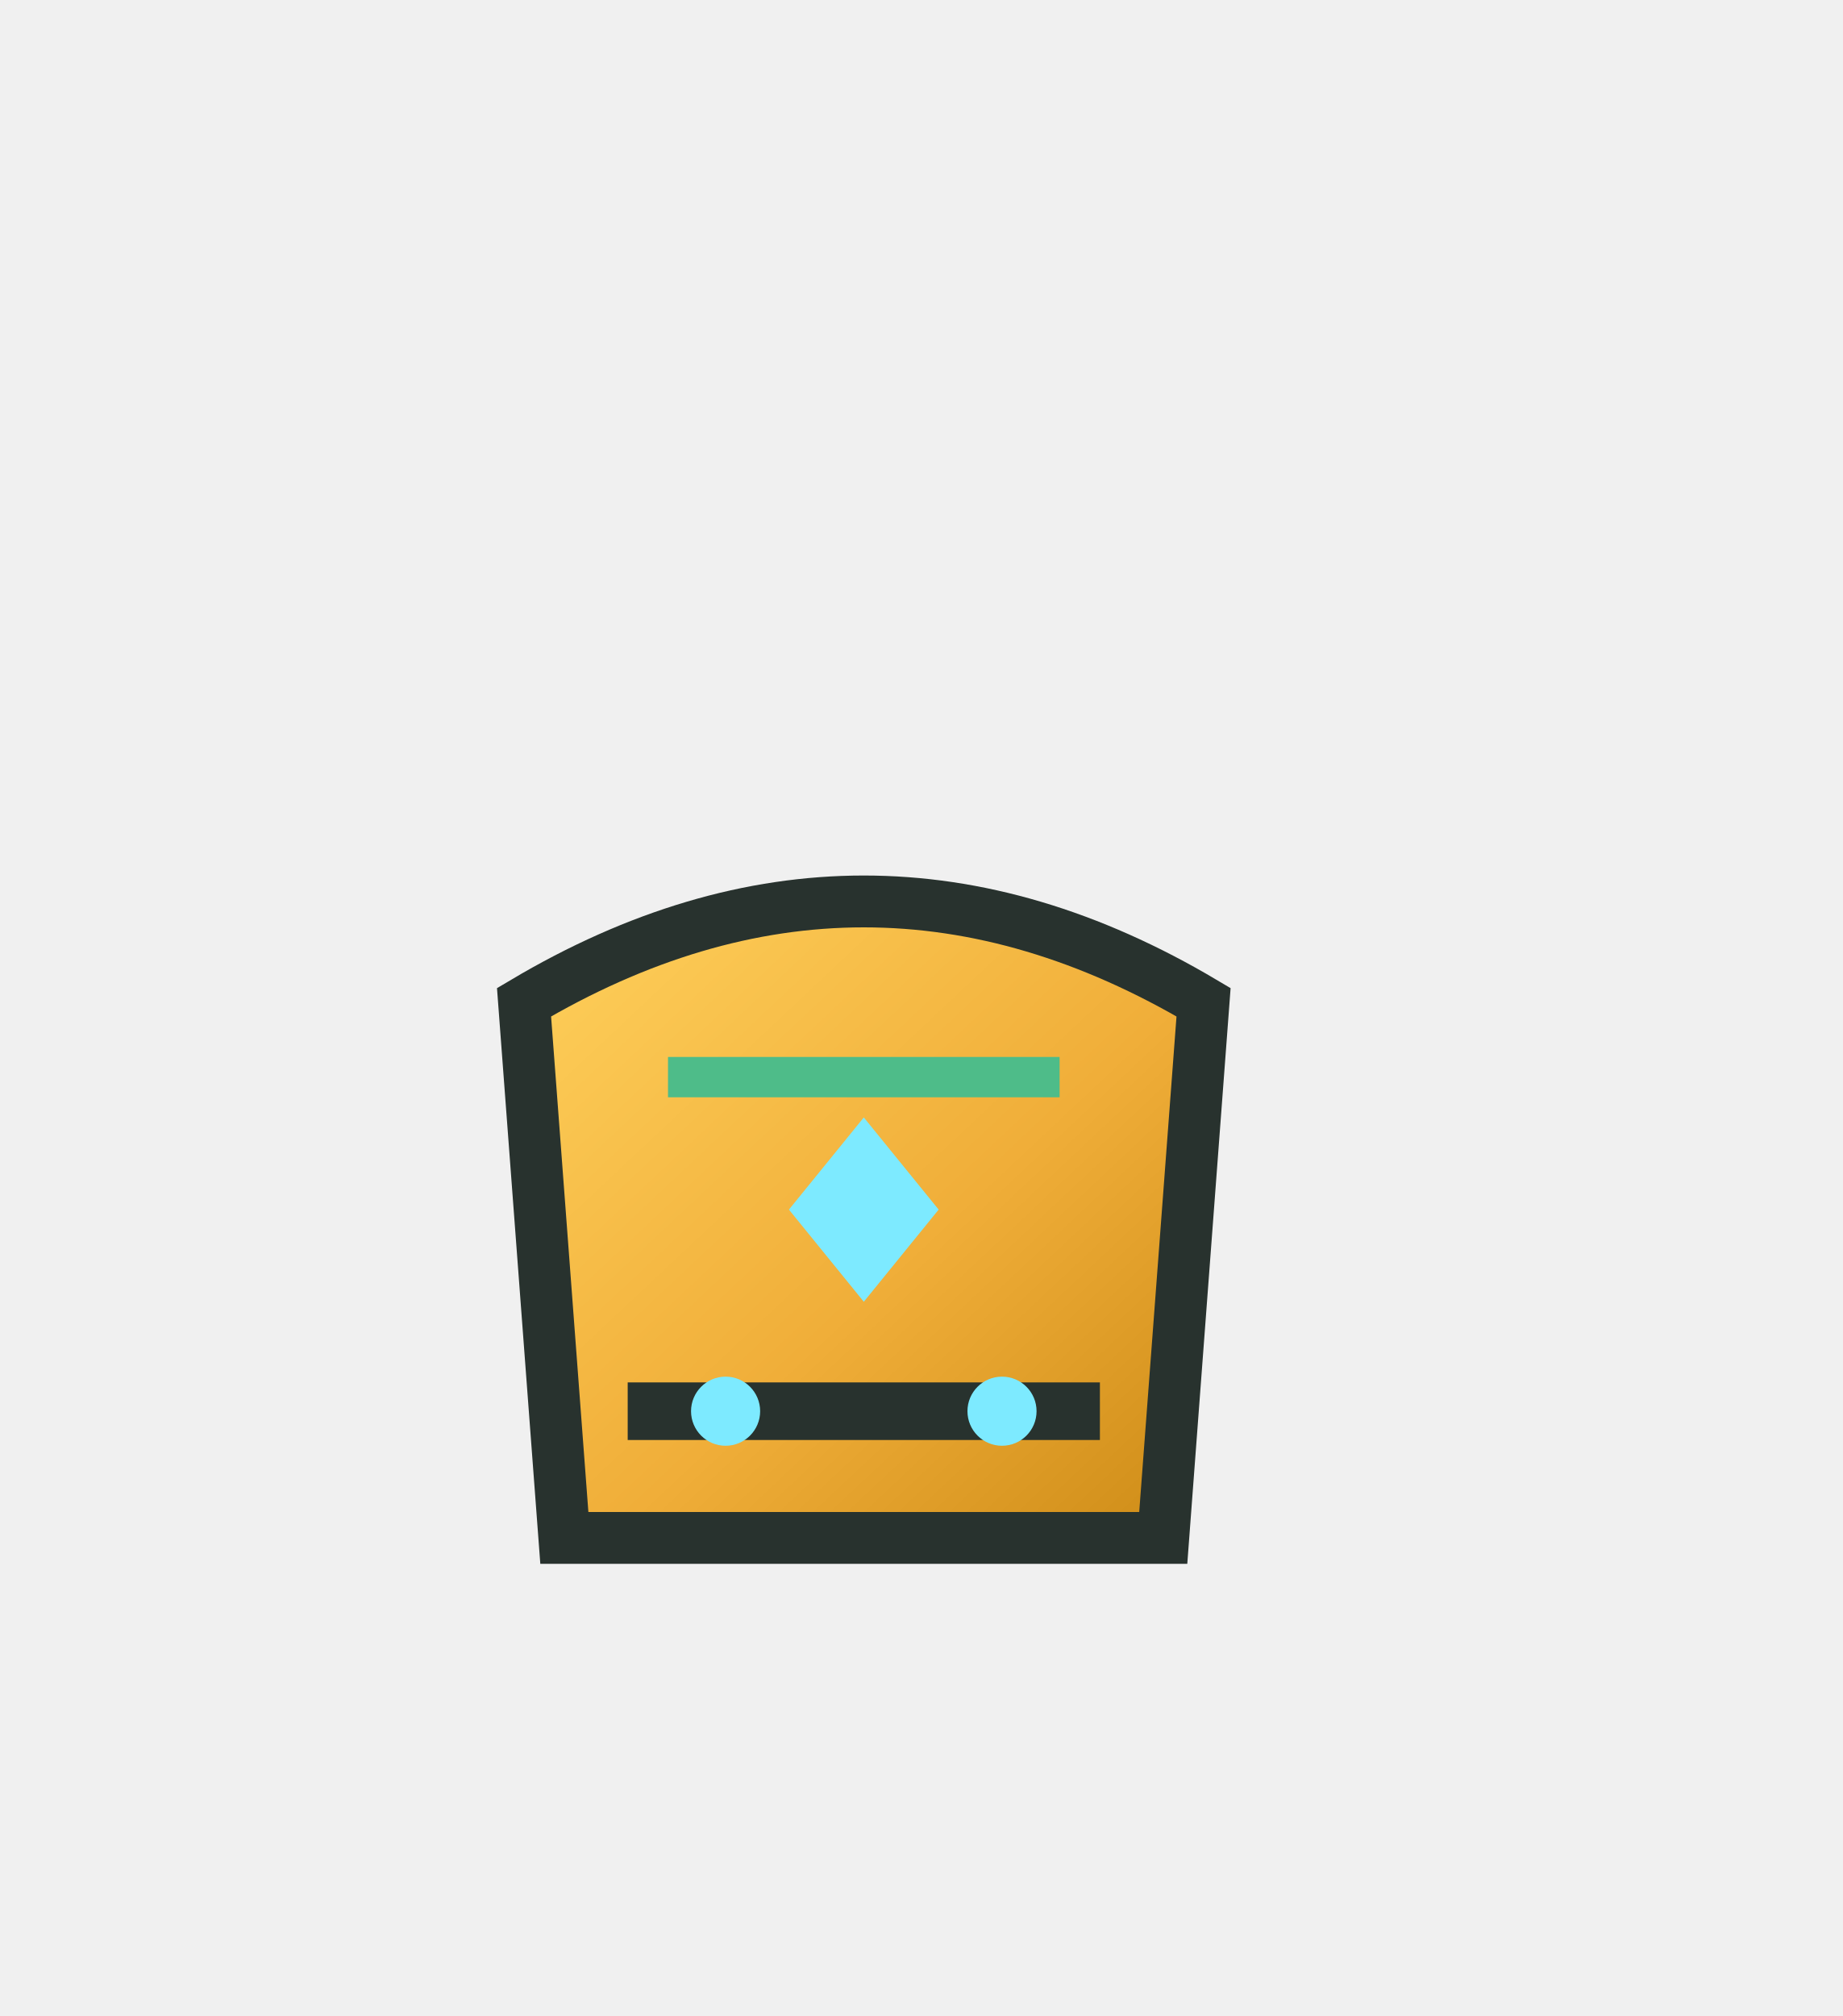
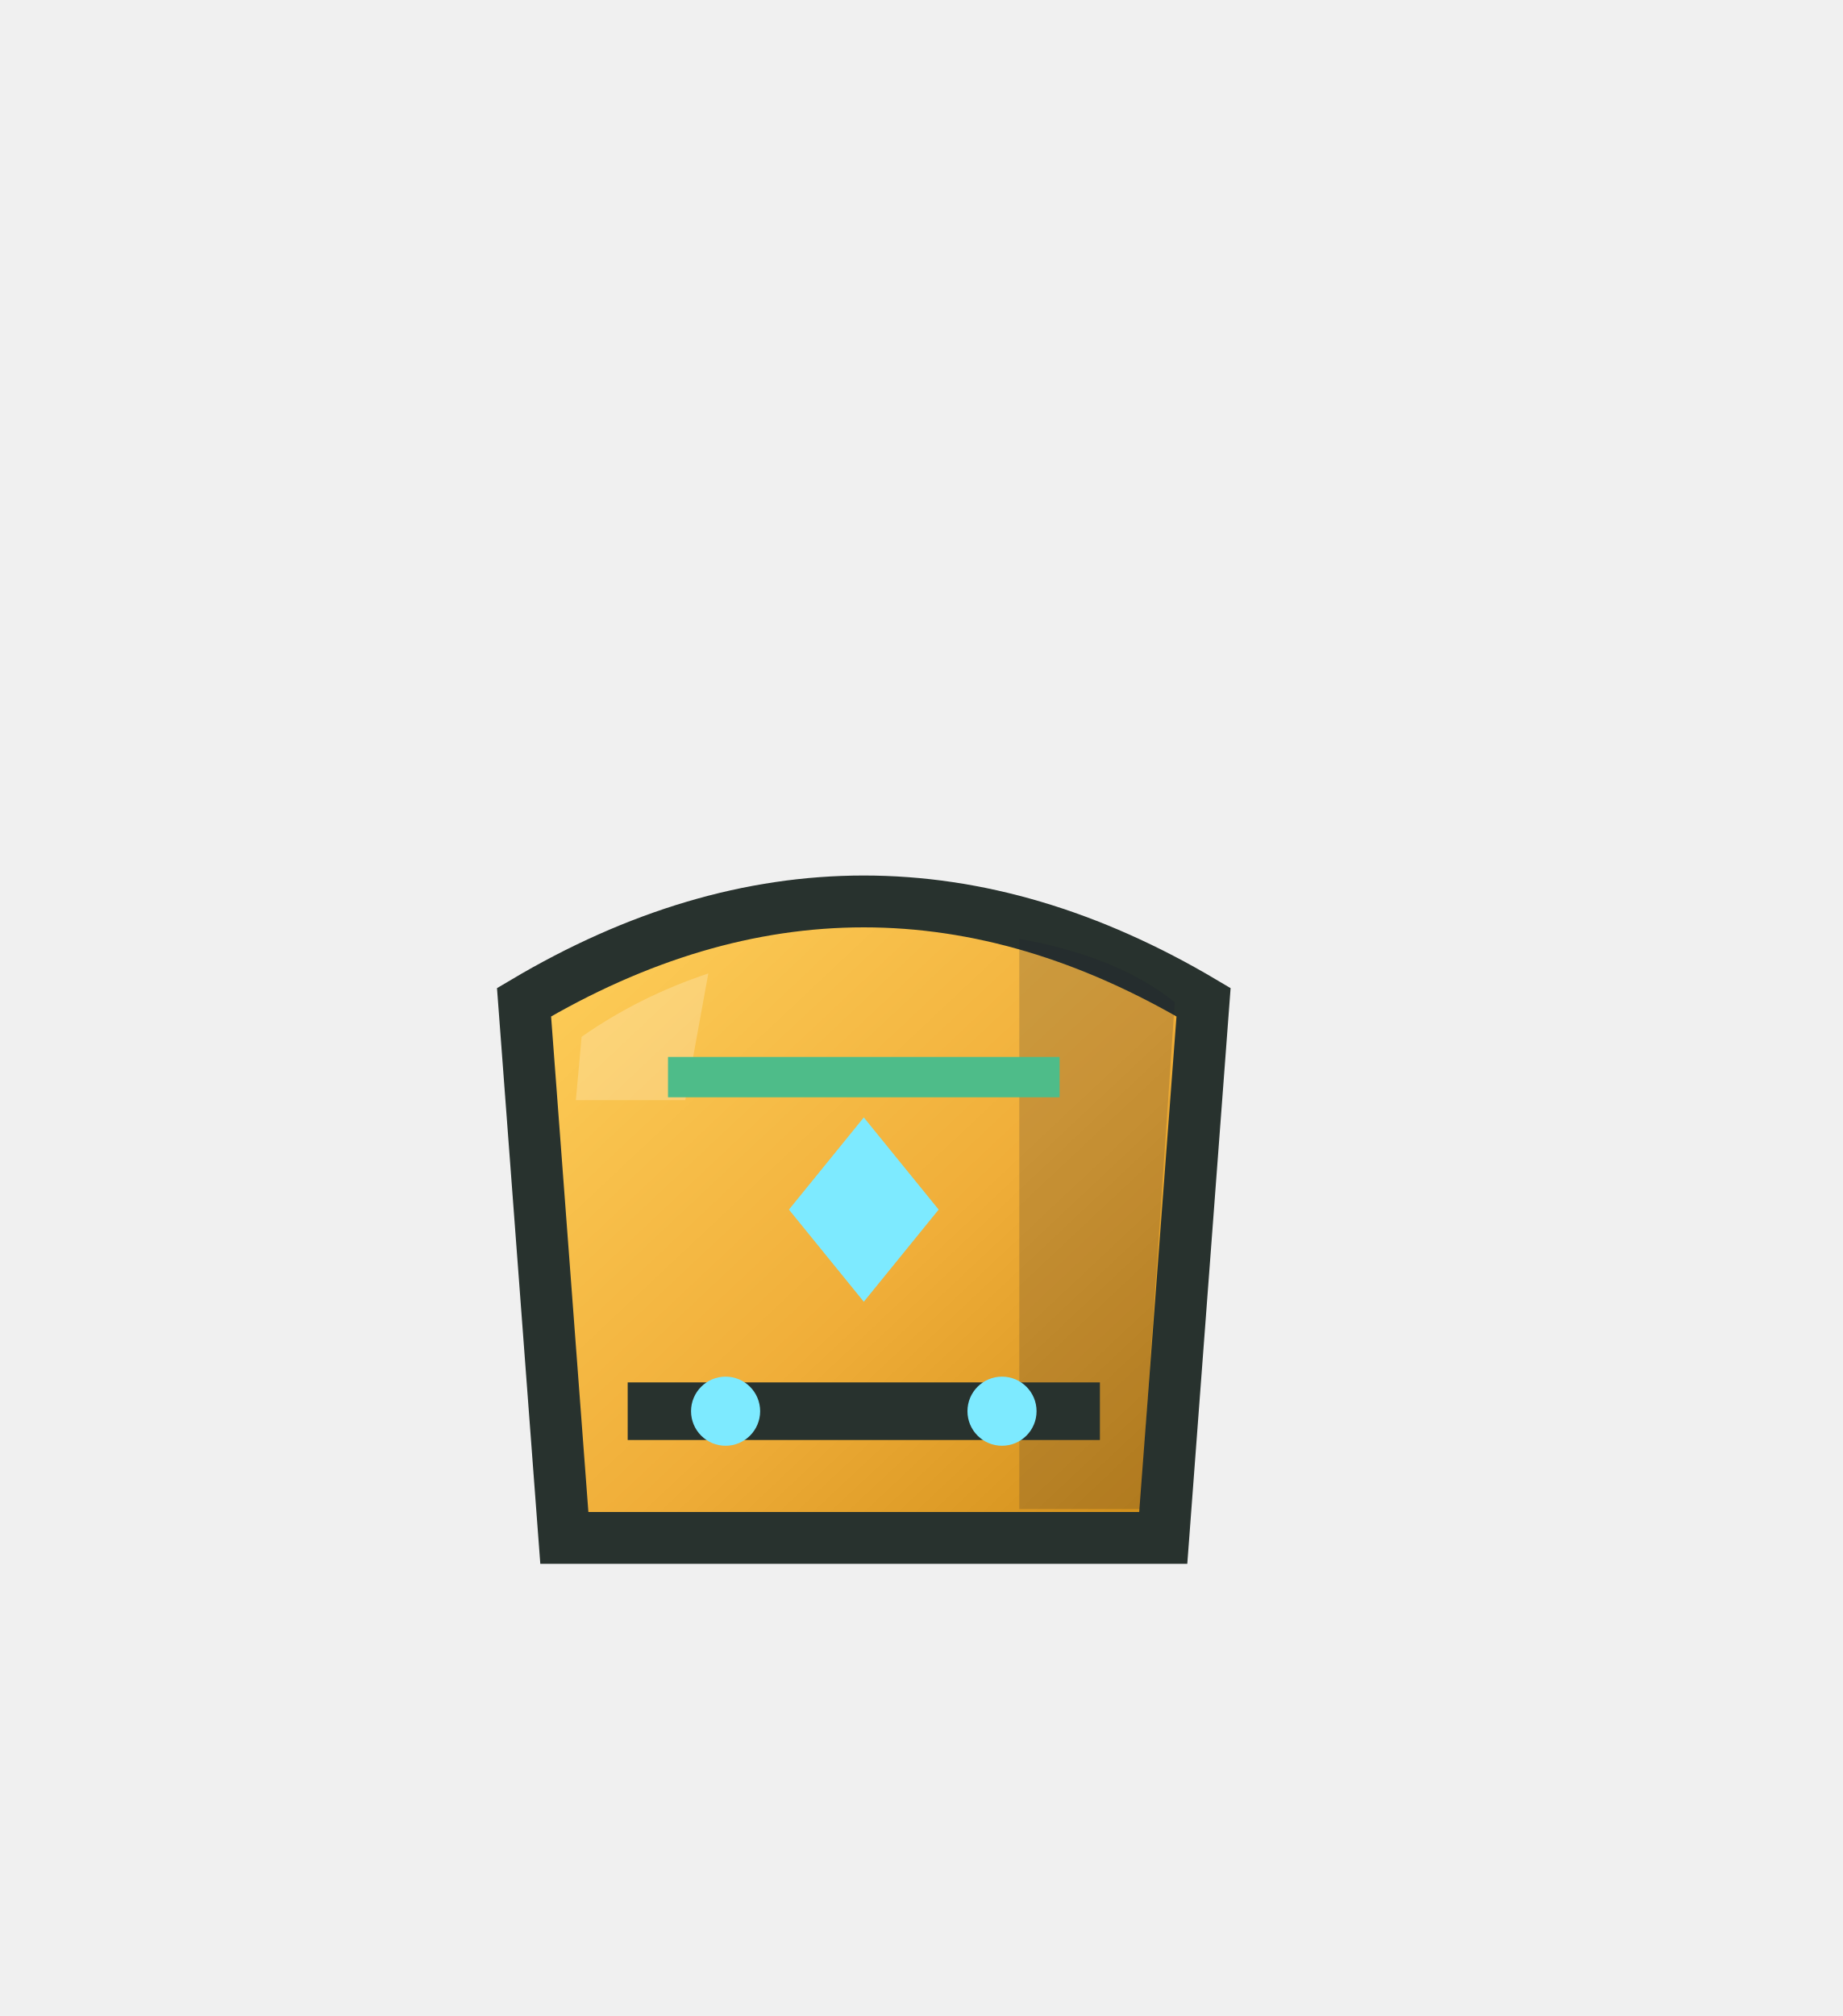
<svg xmlns="http://www.w3.org/2000/svg" viewBox="0 0 320 350">
  <defs>
    <linearGradient id="cloth6" x1="0" y1="0" x2="1" y2="1">
      <stop stop-color="#ffd15c" />
      <stop offset=".56" stop-color="#f0ae39" />
      <stop offset="1" stop-color="#cd8b16" />
    </linearGradient>
    <linearGradient id="eye6" x1="0" y1="0" x2="0" y2="1">
      <stop stop-color="#4ebc89" />
      <stop offset="1" stop-color="#28322e" />
    </linearGradient>
  </defs>
  <g class="body" data-layer="body">
    <path d="M91 174q59-35 118 0l-7 93H98Z" fill="url(#cloth6)" stroke="#28322e" stroke-width="9" />
+     <path d="M177 163q17 3 27 11l-6 88h-21Z" fill="#17182b" opacity=".18" />
+     <path d="M101 180q10-7 22-11l-4 22h-19Z" fill="#fff" opacity=".22" />
    <path d="M116 187h68" stroke="#4ebc89" stroke-width="7" />
    <path d="m150 194 13 16-13 16-13-16Z" fill="#7deaff" />
    <path d="M109 245h82" stroke="#28322e" stroke-width="10" />
    <circle cx="126" cy="245" r="6" fill="#7deaff" />
    <circle cx="174" cy="245" r="6" fill="#7deaff" />
  </g>
</svg>
